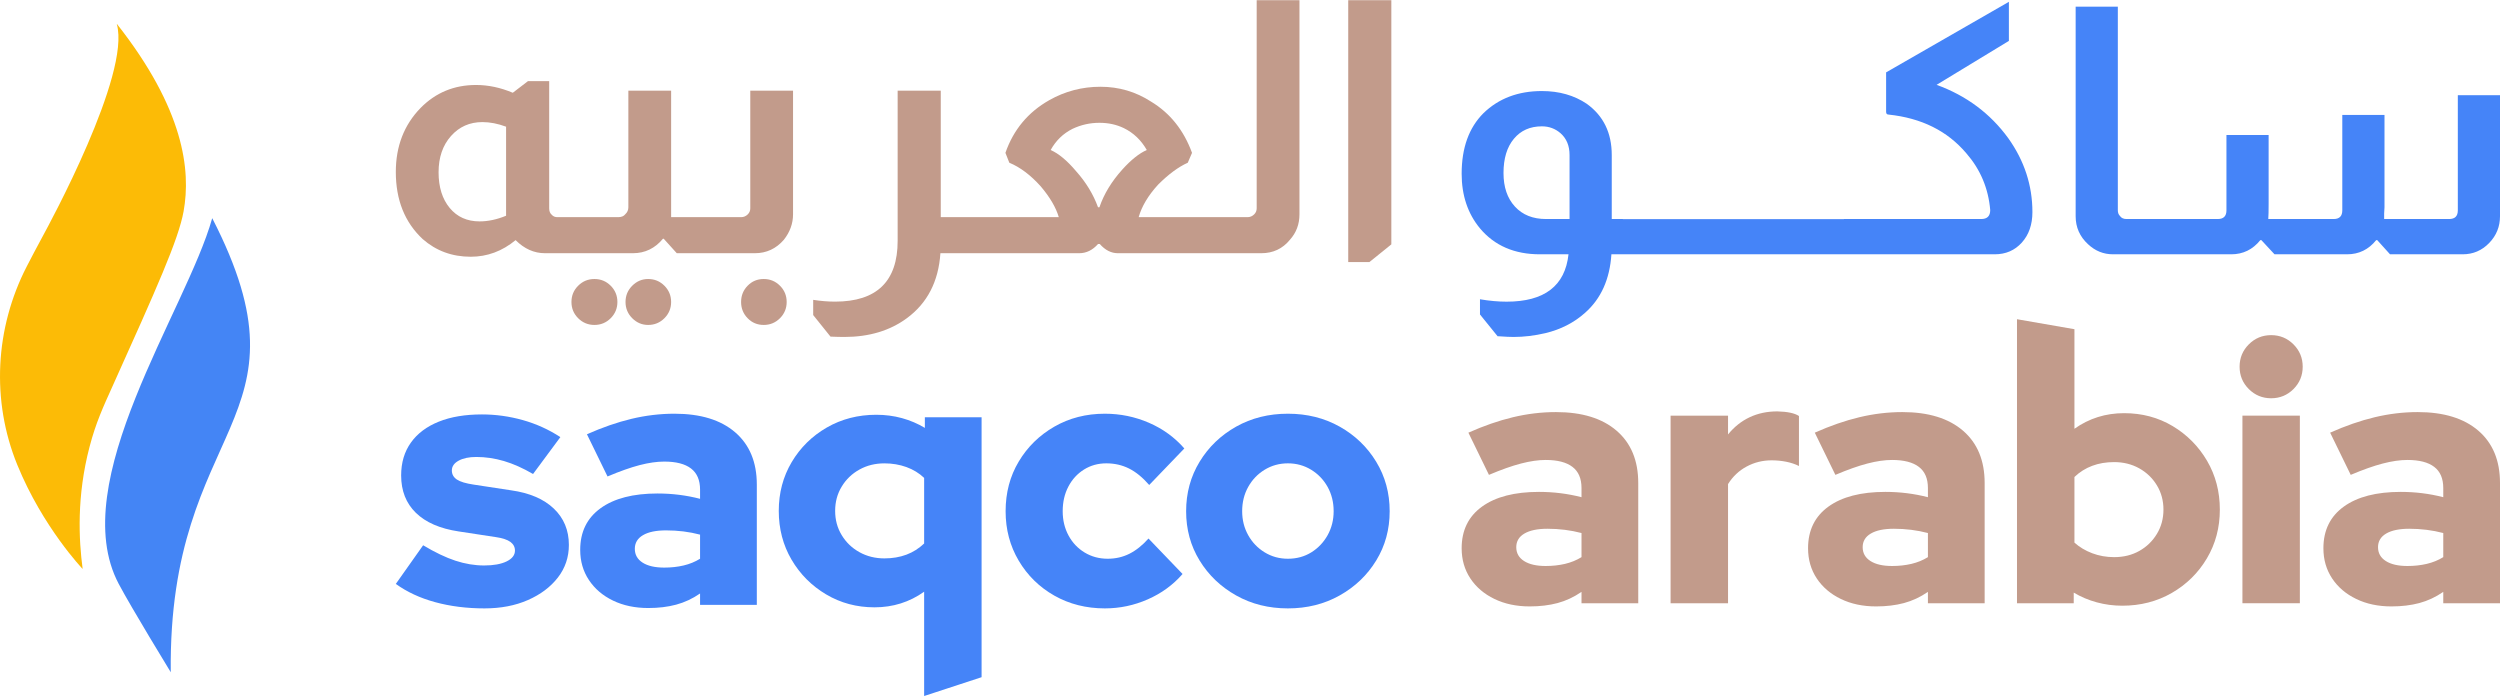
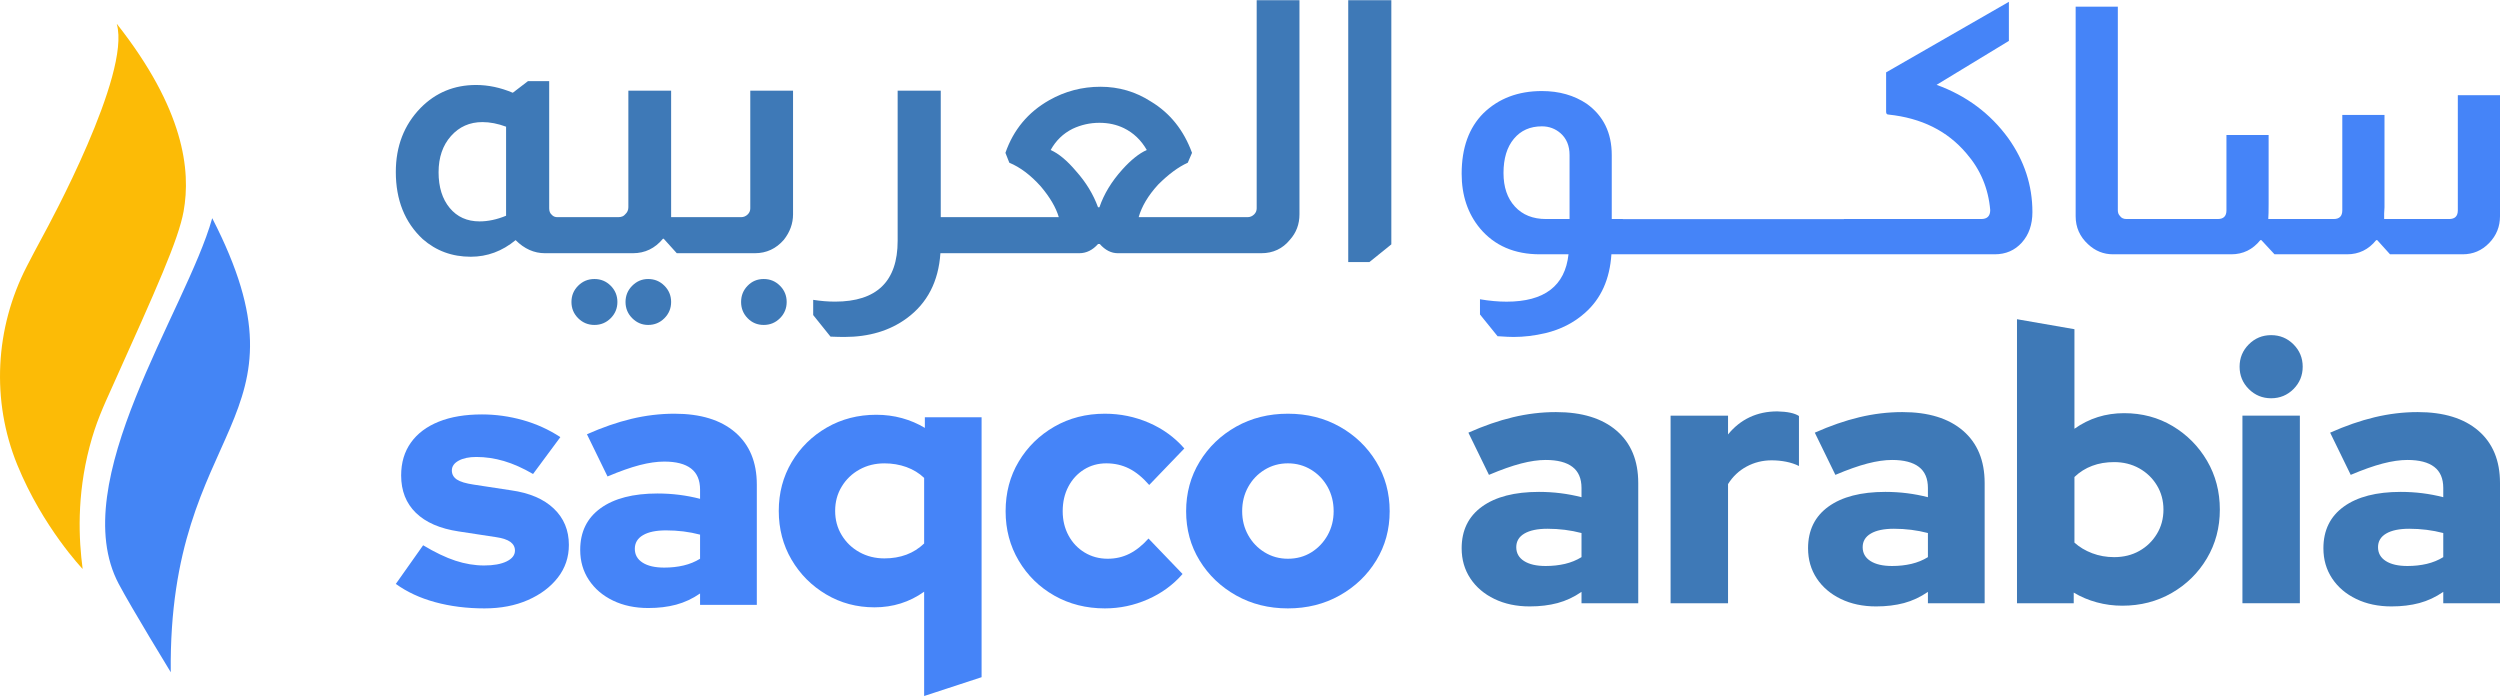
<svg xmlns="http://www.w3.org/2000/svg" xml:space="preserve" width="2072px" height="577px" version="1.1" style="shape-rendering:geometricPrecision; text-rendering:geometricPrecision; image-rendering:optimizeQuality; fill-rule:evenodd; clip-rule:evenodd" viewBox="0 0 1154.07 321.22">
  <defs>
    <style type="text/css">
   
    .fil3 {fill:#4485F5;fill-rule:nonzero}
    .fil0 {fill:#4584F8;fill-rule:nonzero}
-     .fil1 {fill:#C29B8B;fill-rule:nonzero}
+     .fil1 {fill:#3E79B7;fill-rule:nonzero}
    .fil2 {fill:#FCBB06;fill-rule:nonzero}
   
  </style>
  </defs>
  <g id="Layer_x0020_1">
    <g id="SAQCO_x0020_ARABIA_x0020_LOGO_x0020__x0020_-_x0020_56.pdf">
      <path class="fil0" d="M223.65 280.77c-8.19,0 -15.78,-0.96 -22.76,-2.87 -6.98,-1.9 -13.04,-4.72 -18.17,-8.43l12.61 -17.84c5.45,3.27 10.42,5.65 14.89,7.12 4.48,1.47 8.9,2.21 13.26,2.21 4.37,0 7.83,-0.63 10.4,-1.88 2.56,-1.26 3.84,-2.92 3.84,-5 0,-1.63 -0.71,-2.97 -2.12,-4.01 -1.42,-1.03 -3.66,-1.77 -6.72,-2.21l-17.18 -2.62c-8.62,-1.3 -15.2,-4.17 -19.73,-8.59 -4.53,-4.42 -6.79,-10.17 -6.79,-17.27 0,-5.89 1.5,-10.94 4.5,-15.14 3,-4.2 7.28,-7.42 12.85,-9.66 5.57,-2.24 12.22,-3.35 19.97,-3.35 6.33,0 12.61,0.87 18.83,2.61 6.22,1.75 12,4.37 17.35,7.86l-12.61 17.03c-4.69,-2.73 -9.16,-4.72 -13.42,-5.98 -4.26,-1.25 -8.51,-1.88 -12.77,-1.88 -3.38,0 -6.11,0.57 -8.18,1.72 -2.08,1.14 -3.11,2.64 -3.11,4.5 0,1.75 0.76,3.14 2.29,4.18 1.52,1.03 4.14,1.82 7.86,2.37l17.18 2.62c8.52,1.2 15.09,4.01 19.73,8.43 4.64,4.42 6.96,10.01 6.96,16.78 0,5.67 -1.7,10.69 -5.08,15.06 -3.38,4.36 -7.99,7.83 -13.83,10.39 -5.84,2.57 -12.52,3.85 -20.05,3.85z" />
      <path class="fil0" d="M293.05 253.27c0,2.73 1.2,4.85 3.6,6.38 2.4,1.53 5.73,2.29 9.99,2.29 3.16,0 6.14,-0.32 8.92,-0.98 2.78,-0.65 5.32,-1.69 7.61,-3.11l0 -11.13c-2.51,-0.66 -5.07,-1.15 -7.69,-1.48 -2.62,-0.32 -5.3,-0.48 -8.02,-0.48 -4.59,0 -8.13,0.73 -10.64,2.21 -2.51,1.47 -3.77,3.57 -3.77,6.3zm6.22 27.33c-6.11,0 -11.54,-1.14 -16.28,-3.43 -4.75,-2.29 -8.46,-5.46 -11.13,-9.5 -2.68,-4.03 -4.02,-8.67 -4.02,-13.91 0,-8.29 3.14,-14.71 9.42,-19.24 6.27,-4.53 15.03,-6.79 26.27,-6.79 6.77,0 13.31,0.82 19.64,2.46l0 -4.26c0,-4.36 -1.39,-7.61 -4.17,-9.74 -2.78,-2.13 -6.9,-3.19 -12.36,-3.19 -3.38,0 -7.18,0.54 -11.38,1.63 -4.2,1.1 -9.14,2.84 -14.81,5.24l-9.5 -19.48c7.1,-3.16 13.94,-5.53 20.55,-7.12 6.6,-1.58 13.23,-2.37 19.89,-2.37 12,0 21.33,2.86 27.99,8.59 6.65,5.73 9.99,13.78 9.99,24.15l0 55.49 -26.2 0 0 -5.24c-3.49,2.41 -7.17,4.12 -11.05,5.16 -3.87,1.04 -8.16,1.55 -12.85,1.55z" />
      <path class="fil0" d="M510.05 280.77c-8.62,0 -16.4,-1.97 -23.33,-5.89 -6.93,-3.93 -12.41,-9.31 -16.45,-16.13 -4.04,-6.82 -6.05,-14.43 -6.05,-22.83 0,-8.52 2.01,-16.16 6.05,-22.92 4.04,-6.77 9.52,-12.14 16.45,-16.13 6.93,-3.98 14.71,-5.97 23.33,-5.97 7.09,0 13.86,1.39 20.3,4.17 6.44,2.79 11.89,6.74 16.37,11.87l-16.21 16.86c-3.05,-3.49 -6.16,-6.03 -9.33,-7.61 -3.17,-1.58 -6.66,-2.38 -10.47,-2.38 -3.83,0 -7.26,0.96 -10.32,2.87 -3.05,1.91 -5.46,4.53 -7.2,7.86 -1.75,3.33 -2.62,7.12 -2.62,11.38 0,4.14 0.9,7.88 2.7,11.21 1.8,3.33 4.28,5.95 7.45,7.86 3.16,1.91 6.71,2.86 10.64,2.86 3.6,0 6.93,-0.76 9.99,-2.29 3.05,-1.53 6,-3.87 8.83,-7.04l15.72 16.37c-4.36,5.02 -9.71,8.92 -16.04,11.7 -6.33,2.79 -12.93,4.18 -19.81,4.18z" />
      <path class="fil0" d="M594.53 257.85c4.04,0 7.64,-0.98 10.81,-2.95 3.16,-1.96 5.67,-4.61 7.53,-7.93 1.85,-3.33 2.78,-7.02 2.78,-11.05 0,-4.15 -0.93,-7.89 -2.78,-11.22 -1.86,-3.33 -4.4,-5.97 -7.61,-7.94 -3.22,-1.96 -6.8,-2.95 -10.73,-2.95 -3.93,0 -7.5,0.99 -10.72,2.95 -3.22,1.97 -5.76,4.61 -7.61,7.94 -1.86,3.33 -2.78,7.07 -2.78,11.22 0,4.03 0.92,7.72 2.78,11.05 1.85,3.32 4.39,5.97 7.61,7.93 3.22,1.97 6.79,2.95 10.72,2.95zm0 22.92c-8.84,0 -16.81,-1.99 -23.9,-5.98 -7.09,-3.98 -12.71,-9.35 -16.86,-16.12 -4.15,-6.77 -6.22,-14.35 -6.22,-22.75 0,-8.41 2.07,-16.02 6.22,-22.84 4.15,-6.82 9.77,-12.22 16.86,-16.21 7.09,-3.98 15.06,-5.97 23.9,-5.97 8.84,0 16.81,1.99 23.9,5.97 7.1,3.99 12.72,9.39 16.86,16.21 4.15,6.82 6.22,14.43 6.22,22.84 0,8.4 -2.07,15.98 -6.22,22.75 -4.14,6.77 -9.76,12.14 -16.86,16.12 -7.09,3.99 -15.06,5.98 -23.9,5.98z" />
      <path class="fil0" d="M418.43 255.97c-3.06,1.14 -6.44,1.72 -10.15,1.72 -4.26,0 -8.1,-0.96 -11.54,-2.87 -3.44,-1.91 -6.17,-4.53 -8.18,-7.86 -2.03,-3.32 -3.03,-7.06 -3.03,-11.21 0,-4.15 1,-7.88 3.03,-11.21 2.01,-3.33 4.74,-5.95 8.18,-7.86 3.44,-1.91 7.28,-2.86 11.54,-2.86 3.6,0 6.98,0.57 10.15,1.71 3.16,1.15 5.89,2.82 8.18,5l0 30.28c-2.4,2.29 -5.13,4.01 -8.18,5.16zm8.18 45.46l0 11.1 0 8.69 26.52 -8.69 0 -11.1 0 -108.89 -26.19 0 0 4.91c-3.27,-1.97 -6.79,-3.47 -10.56,-4.51 -3.76,-1.03 -7.72,-1.55 -11.86,-1.55 -8.41,0 -16.02,1.96 -22.84,5.89 -6.82,3.93 -12.22,9.25 -16.21,15.96 -3.98,6.71 -5.97,14.22 -5.97,22.51 0,8.29 1.96,15.8 5.89,22.51 3.93,6.71 9.25,12.06 15.96,16.04 6.71,3.99 14.16,5.98 22.35,5.98 8.51,0 16.15,-2.4 22.91,-7.21l0 28.36z" />
      <path class="fil1" d="M730.07 257.11c-2.29,1.42 -4.83,2.45 -7.61,3.11 -2.79,0.65 -5.76,0.98 -8.93,0.98 -4.25,0 -7.58,-0.76 -9.98,-2.29 -2.4,-1.53 -3.6,-3.66 -3.6,-6.39 0,-2.72 1.25,-4.83 3.76,-6.3 2.51,-1.47 6.06,-2.21 10.64,-2.21 2.73,0 5.41,0.16 8.02,0.49 2.62,0.33 5.19,0.82 7.7,1.48l0 11.13zm16.2 -58.36c-6.65,-5.73 -15.98,-8.6 -27.99,-8.6 -6.66,0 -13.29,0.8 -19.89,2.38 -6.6,1.58 -13.45,3.96 -20.54,7.12l9.49 19.48c5.67,-2.4 10.62,-4.15 14.82,-5.24 4.2,-1.09 7.99,-1.64 11.37,-1.64 5.46,0 9.58,1.07 12.36,3.2 2.79,2.12 4.18,5.37 4.18,9.74l0 4.25c-6.33,-1.63 -12.88,-2.45 -19.65,-2.45 -11.24,0 -19.99,2.26 -26.27,6.79 -6.28,4.53 -9.41,10.94 -9.41,19.23 0,5.24 1.33,9.88 4.01,13.92 2.67,4.04 6.38,7.2 11.13,9.49 4.75,2.3 10.17,3.44 16.29,3.44 4.69,0 8.97,-0.52 12.85,-1.55 3.87,-1.04 7.55,-2.76 11.05,-5.16l0 5.24 26.19 0 0 -55.5c0,-10.36 -3.33,-18.41 -9.99,-24.14z" />
      <path class="fil1" d="M807.69 192.53c-3.82,1.8 -7.15,4.45 -9.98,7.94l0 -8.68 -26.52 0 0 86.6 26.52 0 0 -55c2.18,-3.5 5.04,-6.2 8.59,-8.11 3.55,-1.91 7.39,-2.86 11.54,-2.86 2.29,0 4.53,0.22 6.71,0.65 2.18,0.44 4.15,1.09 5.9,1.97l0 -23.08c-1.97,-1.31 -5.3,-2.02 -9.99,-2.13 -4.69,0 -8.95,0.9 -12.77,2.7z" />
      <path class="fil1" d="M889.98 257.11c-2.29,1.42 -4.83,2.45 -7.61,3.11 -2.78,0.65 -5.76,0.98 -8.92,0.98 -4.26,0 -7.59,-0.76 -9.99,-2.29 -2.4,-1.53 -3.6,-3.66 -3.6,-6.39 0,-2.72 1.25,-4.83 3.77,-6.3 2.5,-1.47 6.05,-2.21 10.64,-2.21 2.72,0 5.4,0.16 8.02,0.49 2.62,0.33 5.18,0.82 7.69,1.48l0 11.13zm16.21 -58.36c-6.66,-5.73 -15.99,-8.6 -28,-8.6 -6.65,0 -13.28,0.8 -19.88,2.38 -6.61,1.58 -13.46,3.96 -20.55,7.12l9.5 19.48c5.67,-2.4 10.61,-4.15 14.81,-5.24 4.2,-1.09 7.99,-1.64 11.38,-1.64 5.45,0 9.57,1.07 12.36,3.2 2.78,2.12 4.17,5.37 4.17,9.74l0 4.25c-6.33,-1.63 -12.88,-2.45 -19.64,-2.45 -11.24,0 -20,2.26 -26.28,6.79 -6.27,4.53 -9.41,10.94 -9.41,19.23 0,5.24 1.34,9.88 4.01,13.92 2.68,4.04 6.39,7.2 11.13,9.49 4.75,2.3 10.18,3.44 16.29,3.44 4.69,0 8.98,-0.52 12.85,-1.55 3.88,-1.04 7.56,-2.76 11.05,-5.16l0 5.24 26.19 0 0 -55.5c0,-10.36 -3.33,-18.41 -9.98,-24.14z" />
      <path class="fil1" d="M1048.42 154.63c-4.03,0 -7.47,1.42 -10.31,4.26 -2.84,2.84 -4.25,6.28 -4.25,10.31 0,4.04 1.41,7.48 4.25,10.32 2.84,2.83 6.28,4.25 10.31,4.25 4.04,0 7.48,-1.42 10.32,-4.25 2.83,-2.84 4.25,-6.28 4.25,-10.32 0,-4.03 -1.42,-7.47 -4.25,-10.31 -2.84,-2.84 -6.28,-4.26 -10.32,-4.26z" />
      <polygon class="fil1" points="1035.17,278.39 1061.68,278.39 1061.68,191.79 1035.17,191.79 " />
      <path class="fil1" d="M1127.88 257.11c-2.29,1.42 -4.83,2.45 -7.61,3.11 -2.78,0.65 -5.76,0.98 -8.92,0.98 -4.26,0 -7.59,-0.76 -9.99,-2.29 -2.4,-1.53 -3.6,-3.66 -3.6,-6.39 0,-2.72 1.26,-4.83 3.77,-6.3 2.51,-1.47 6.05,-2.21 10.64,-2.21 2.72,0 5.4,0.16 8.02,0.49 2.62,0.33 5.18,0.82 7.69,1.48l0 11.13zm16.21 -58.36c-6.66,-5.73 -15.99,-8.6 -27.99,-8.6 -6.66,0 -13.29,0.8 -19.89,2.38 -6.61,1.58 -13.45,3.96 -20.55,7.12l9.5 19.48c5.67,-2.4 10.61,-4.15 14.81,-5.24 4.2,-1.09 8,-1.64 11.38,-1.64 5.46,0 9.58,1.07 12.36,3.2 2.78,2.12 4.17,5.37 4.17,9.74l0 4.25c-6.33,-1.63 -12.87,-2.45 -19.64,-2.45 -11.24,0 -20,2.26 -26.27,6.79 -6.28,4.53 -9.42,10.94 -9.42,19.23 0,5.24 1.34,9.88 4.02,13.92 2.67,4.04 6.38,7.2 11.13,9.49 4.74,2.3 10.17,3.44 16.28,3.44 4.69,0 8.98,-0.52 12.85,-1.55 3.88,-1.04 7.56,-2.76 11.05,-5.16l0 5.24 26.19 0 0 -55.5c0,-10.36 -3.33,-18.41 -9.98,-24.14z" />
      <path class="fil1" d="M995.68 246.39c-2.02,3.33 -4.72,5.95 -8.1,7.85 -3.39,1.91 -7.26,2.87 -11.62,2.87 -3.6,0 -6.99,-0.6 -10.15,-1.8 -3.17,-1.2 -5.9,-2.84 -8.19,-4.91l0 -30.29c2.4,-2.29 5.13,-4.01 8.19,-5.15 3.05,-1.15 6.43,-1.72 10.15,-1.72 4.25,0 8.1,0.95 11.54,2.86 3.43,1.91 6.16,4.53 8.18,7.86 2.02,3.33 3.03,7.07 3.03,11.21 0,4.15 -1.01,7.89 -3.03,11.22zm7.29 -49.77c-6.66,-3.98 -14.14,-5.97 -22.43,-5.97 -8.51,0 -16.15,2.4 -22.92,7.2l0 -33.61 0 -4.53 0 -7.82 -26.52 -4.61 0 16.52 0 0.44 0 114.15 26.19 0 0 -4.91c3.28,1.96 6.82,3.46 10.65,4.5 3.82,1.04 7.74,1.55 11.78,1.55 8.4,0 16.01,-1.96 22.84,-5.89 6.82,-3.93 12.22,-9.25 16.2,-15.96 3.99,-6.71 5.98,-14.21 5.98,-22.51 0,-8.29 -1.96,-15.79 -5.89,-22.51 -3.93,-6.71 -9.23,-12.05 -15.88,-16.04z" />
      <path class="fil1" d="M274.41 128.72c-2.94,0 -5.44,1.03 -7.51,3.1 -2.07,2.06 -3.1,4.56 -3.1,7.5 0,2.94 1.03,5.44 3.1,7.5 2.07,2.07 4.57,3.1 7.51,3.1 2.93,0 5.43,-1.03 7.5,-3.1 2.06,-2.06 3.1,-4.56 3.1,-7.5 0,-2.94 -1.04,-5.44 -3.1,-7.5 -2.07,-2.07 -4.57,-3.1 -7.5,-3.1z" />
      <path class="fil1" d="M299.2 128.72c-2.83,0 -5.27,1.03 -7.34,3.1 -2.06,2.06 -3.1,4.56 -3.1,7.5 0,2.94 1.04,5.44 3.1,7.5 2.07,2.07 4.51,3.1 7.34,3.1 2.94,0 5.44,-1.03 7.51,-3.1 2.06,-2.06 3.1,-4.56 3.1,-7.5 0,-2.94 -1.04,-5.44 -3.1,-7.5 -2.07,-2.07 -4.57,-3.1 -7.51,-3.1z" />
      <path class="fil1" d="M233.62 99.51c-4.24,1.75 -8.32,2.61 -12.23,2.61 -5.77,0 -10.36,-2.06 -13.79,-6.2 -3.42,-4.13 -5.14,-9.62 -5.14,-16.47 0,-6.85 1.9,-12.43 5.71,-16.72 3.81,-4.3 8.65,-6.45 14.52,-6.45 3.48,0 7.12,0.71 10.93,2.12l0 41.11zm112.73 -3.42c0,1.09 -0.38,2.01 -1.14,2.77 -0.87,0.87 -1.91,1.31 -3.1,1.31l-23.98 0 -1.14 0 -7.18 0 0 -2.45 0 -55.96 -19.74 0 0 53.84c0,1.3 -0.49,2.39 -1.47,3.26 -0.65,0.87 -1.74,1.31 -3.26,1.31l-23.5 0 -1.14 0 -3.42 0c-1.09,0 -1.96,-0.38 -2.61,-1.14 -0.77,-0.66 -1.15,-1.64 -1.15,-2.94l0 -58.73 -9.78 0 -7.02 5.38c-5.66,-2.39 -11.31,-3.59 -16.97,-3.59 -10.11,0 -18.65,3.54 -25.61,10.61 -7.61,7.83 -11.42,17.67 -11.42,29.53 0,12.94 4.13,23.27 12.4,30.99 6.2,5.44 13.59,8.16 22.19,8.16 7.61,0 14.52,-2.56 20.71,-7.67 4.03,4.03 8.54,6.04 13.55,6.04l9.13 0 1.14 0 30.35 0c5.54,0 10.17,-2.23 13.86,-6.69l0.33 0 6.04 6.69 4.57 0 1.14 0 30.34 0c5.33,0 9.79,-2.07 13.38,-6.2 2.82,-3.59 4.24,-7.51 4.24,-11.75l0 -57.1 -19.74 0 0 54.33z" />
      <path class="fil1" d="M352.55 128.72c-2.94,0 -5.41,1.03 -7.42,3.1 -2.02,2.06 -3.02,4.56 -3.02,7.5 0,2.94 1,5.44 3.02,7.5 2.01,2.07 4.48,3.1 7.42,3.1 2.94,0 5.44,-1.03 7.5,-3.1 2.07,-2.06 3.1,-4.56 3.1,-7.5 0,-2.94 -1.03,-5.44 -3.1,-7.5 -2.06,-2.07 -4.56,-3.1 -7.5,-3.1z" />
      <path class="fil1" d="M518.13 78.14c-5,5.55 -8.54,11.37 -10.6,17.46l-0.65 0c-2.18,-5.98 -5.55,-11.53 -10.12,-16.64 -4.13,-4.9 -8.05,-8.16 -11.74,-9.79 2.39,-4.35 5.76,-7.61 10.11,-9.79 3.92,-1.85 8.05,-2.77 12.4,-2.77 4.13,0 7.88,0.82 11.26,2.45 4.45,2.17 7.99,5.54 10.6,10.11 -3.48,1.52 -7.23,4.51 -11.26,8.97zm61.99 17.95c0,1.09 -0.38,2.01 -1.14,2.77 -0.87,0.87 -1.9,1.31 -3.1,1.31l-23.98 0 -1.14 0 -25.12 0c1.41,-5 4.4,-10.01 8.97,-15.01 4.78,-4.79 9.35,-8.16 13.7,-10.12l1.96 -4.56c-3.81,-10.44 -10.11,-18.33 -18.92,-23.66 -7.07,-4.57 -14.85,-6.85 -23.33,-6.85 -8.48,0 -16.37,2.07 -23.66,6.2 -9.78,5.54 -16.53,13.65 -20.23,24.31l1.8 4.56c5,2.07 9.84,5.71 14.52,10.93 4.24,5.01 7.01,9.74 8.32,14.2l-46.17 0 -1.14 0 -7.18 0 0 -58.41 -19.9 0 0 69.34c0,18.7 -9.63,28.06 -28.88,28.06 -3.26,0 -6.63,-0.28 -10.11,-0.82l0 7.02 7.99 9.95c2.29,0.1 4.41,0.16 6.36,0.16 11.42,0 21.05,-2.88 28.88,-8.65 9.46,-6.96 14.63,-16.96 15.5,-30.01l7.34 0 1.14 0 55.63 0c3.26,0 6.14,-1.42 8.65,-4.24l0.81 0c2.5,2.82 5.28,4.24 8.32,4.24l34.75 0 1.14 0 30.35 0c5.43,0 9.84,-2.07 13.21,-6.2 2.94,-3.27 4.41,-7.18 4.41,-11.75l0 -98.86 -19.75 0 0 96.09z" />
      <polygon class="fil1" points="622.38,0 622.38,120.89 632.17,120.89 642.28,112.73 642.28,0 " />
      <path class="fil0" d="M724.55 101.03l-10.86 0c-6.06,0 -10.85,-1.92 -14.36,-5.75 -3.52,-3.83 -5.27,-8.99 -5.27,-15.49 0,-6.7 1.59,-11.97 4.79,-15.8 3.19,-3.84 7.5,-5.75 12.93,-5.75 3.3,0 6.17,1.06 8.62,3.19 2.77,2.45 4.15,5.8 4.15,10.06l0 29.54zm169.44 -61.95l33.37 -20.28 0 -18.04 -56.68 32.57 0 18.2c0,0.85 0.37,1.28 1.12,1.28 15.22,1.6 27.19,7.56 35.92,17.88 6.49,7.45 10.17,16.18 11.02,26.19 0,2.76 -1.38,4.15 -4.15,4.15l-63.38 0 0 0.04 -102.07 0 0 -0.04 -5.11 0 0 -29.54c0,-10.22 -3.83,-18.09 -11.5,-23.63 -5.85,-3.94 -12.77,-5.91 -20.75,-5.91 -10.96,0 -19.96,3.41 -26.98,10.22 -6.71,6.71 -10.06,16.02 -10.06,27.94 0,10.01 2.82,18.42 8.46,25.23 6.7,7.98 15.91,11.97 27.62,11.97l13.25 0c-1.59,14.58 -11.12,21.87 -28.58,21.87 -3.83,0 -7.93,-0.37 -12.29,-1.11l0 7.02 8.14 10.06 0.48 0c2.98,0.21 5.27,0.32 6.87,0.32 4.79,0 9.68,-0.59 14.69,-1.76 7.12,-1.7 13.25,-4.84 18.36,-9.42 7.34,-6.49 11.38,-15.48 12.13,-26.98l5.27 0 0 0 102.07 0 0 0 69.61 0c5.1,0 9.28,-1.81 12.53,-5.43 3.24,-3.61 4.87,-8.3 4.87,-14.05 0,-12.34 -3.73,-23.73 -11.18,-34.16 -8.3,-11.39 -19.32,-19.59 -33.05,-24.59z" />
      <path class="fil0" d="M1134.6 43.87l0 53.16c0,2.67 -1.34,4 -3.99,4l-30.02 0 0 -2.56c0.1,-1.28 0.16,-2.23 0.16,-2.87l0 -42.63 -19.48 0 0 44.06c0,2.67 -1.33,4 -3.99,4l-30.18 0c0.11,-1.49 0.16,-3.78 0.16,-6.87l0 -31.93 -19.47 0 0 34.8c0,2.67 -1.34,4 -4,4l-37.99 0 -1.12 0 -3.04 0c-1.38,0 -2.39,-0.48 -3.03,-1.44 -0.64,-0.64 -0.96,-1.49 -0.96,-2.56l0 -94.03 -19.47 0 0 96.75c0,5.11 1.91,9.42 5.74,12.93 3.3,3.09 7.13,4.63 11.5,4.63l9.26 0 1.12 0 44.22 0c5.43,0 9.9,-2.18 13.41,-6.54l0.48 0 6.07 6.54 33.53 0c5.42,0 9.89,-2.18 13.41,-6.54l0.48 0 5.9 6.54 33.53 0c4.79,0 8.86,-1.73 12.22,-5.19 3.35,-3.46 5.02,-7.58 5.02,-12.37l0 -55.88 -19.47 0z" />
      <path class="fil2" d="M19.69 109.04c-2.83,5.23 -5.26,9.83 -7.34,13.88 -14.66,28.47 -16.46,61.96 -4.36,91.6 11.77,28.82 30.17,48.06 30.17,48.06 -1.81,-13.54 -2.8,-33.64 3.19,-56.44 2.92,-11.14 6.32,-18.44 10.57,-27.87 20.31,-45.13 30.46,-67.69 32.83,-80.77 3.43,-19 0.19,-47.19 -30.77,-86.52l-0.04 0.15c6.48,23.13 -31.34,92.55 -34.25,97.91z" />
      <path class="fil3" d="M54.79 269.43c5.86,11.08 24.04,40.82 24.04,40.82 -1.29,-116.14 67.97,-114.59 19.14,-209.61l-0.04 0.12c-11.94,42.5 -67.92,121.8 -43.14,168.67z" />
    </g>
  </g>
</svg>
